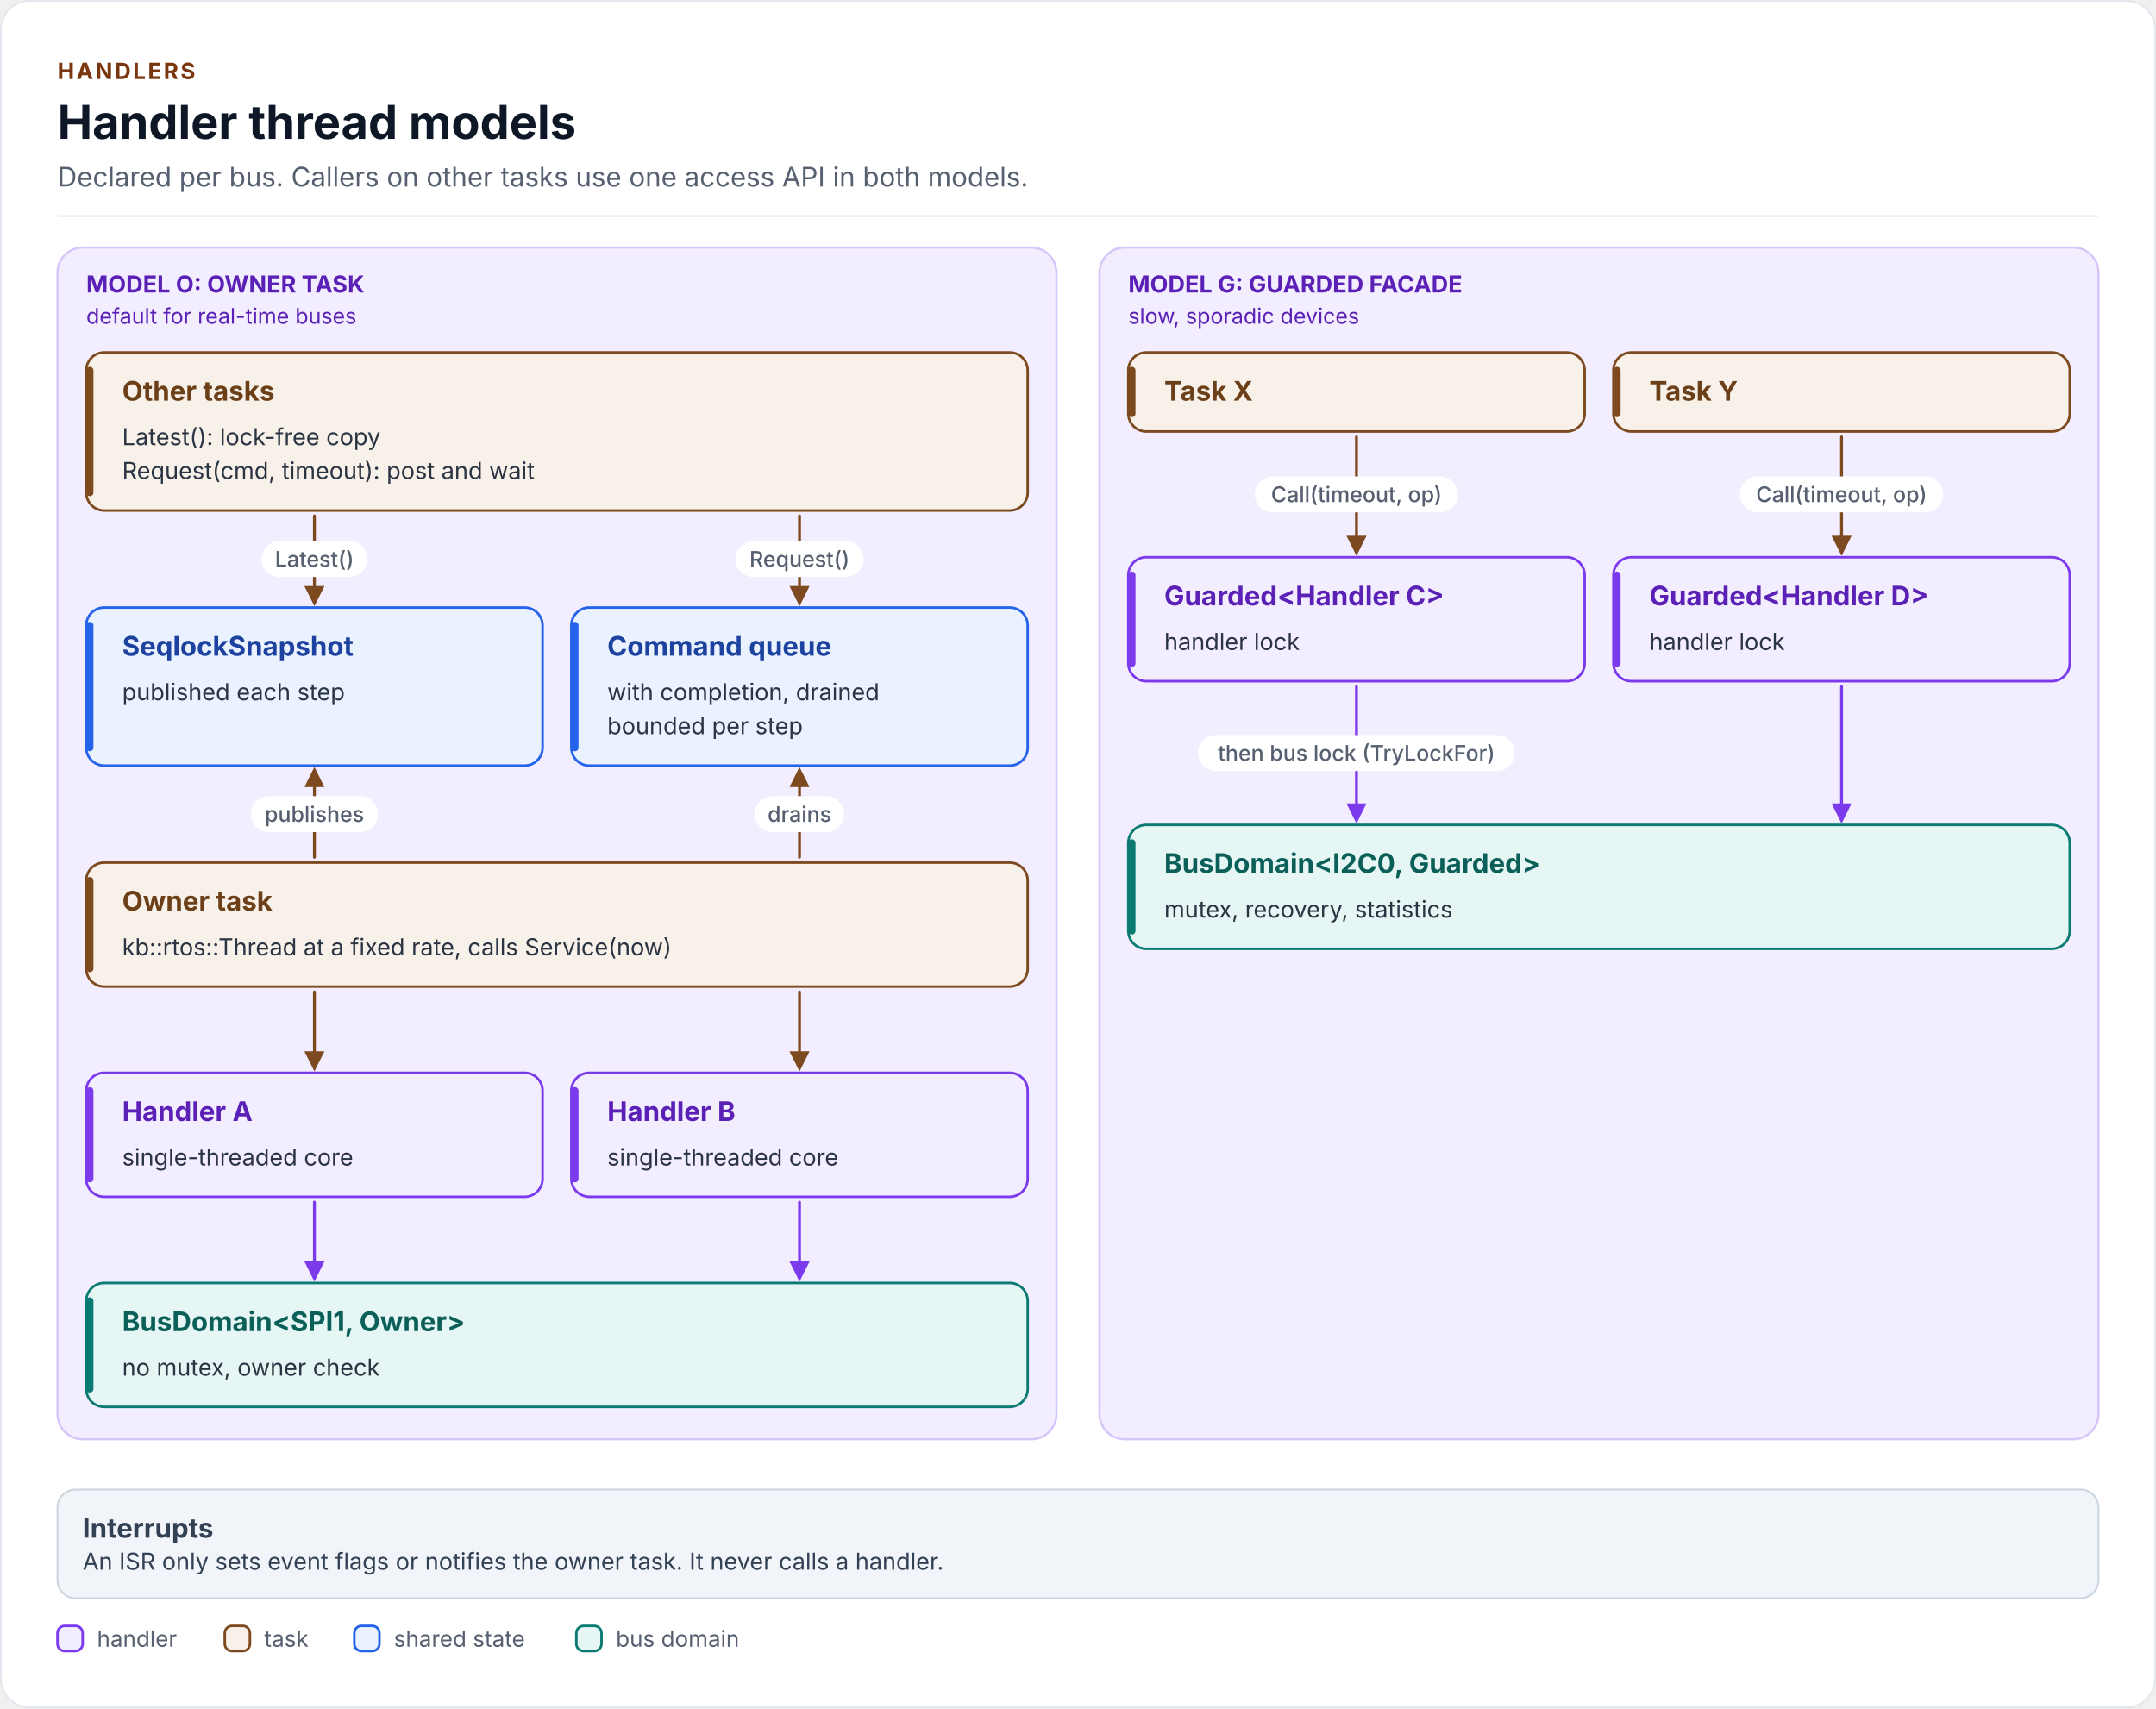
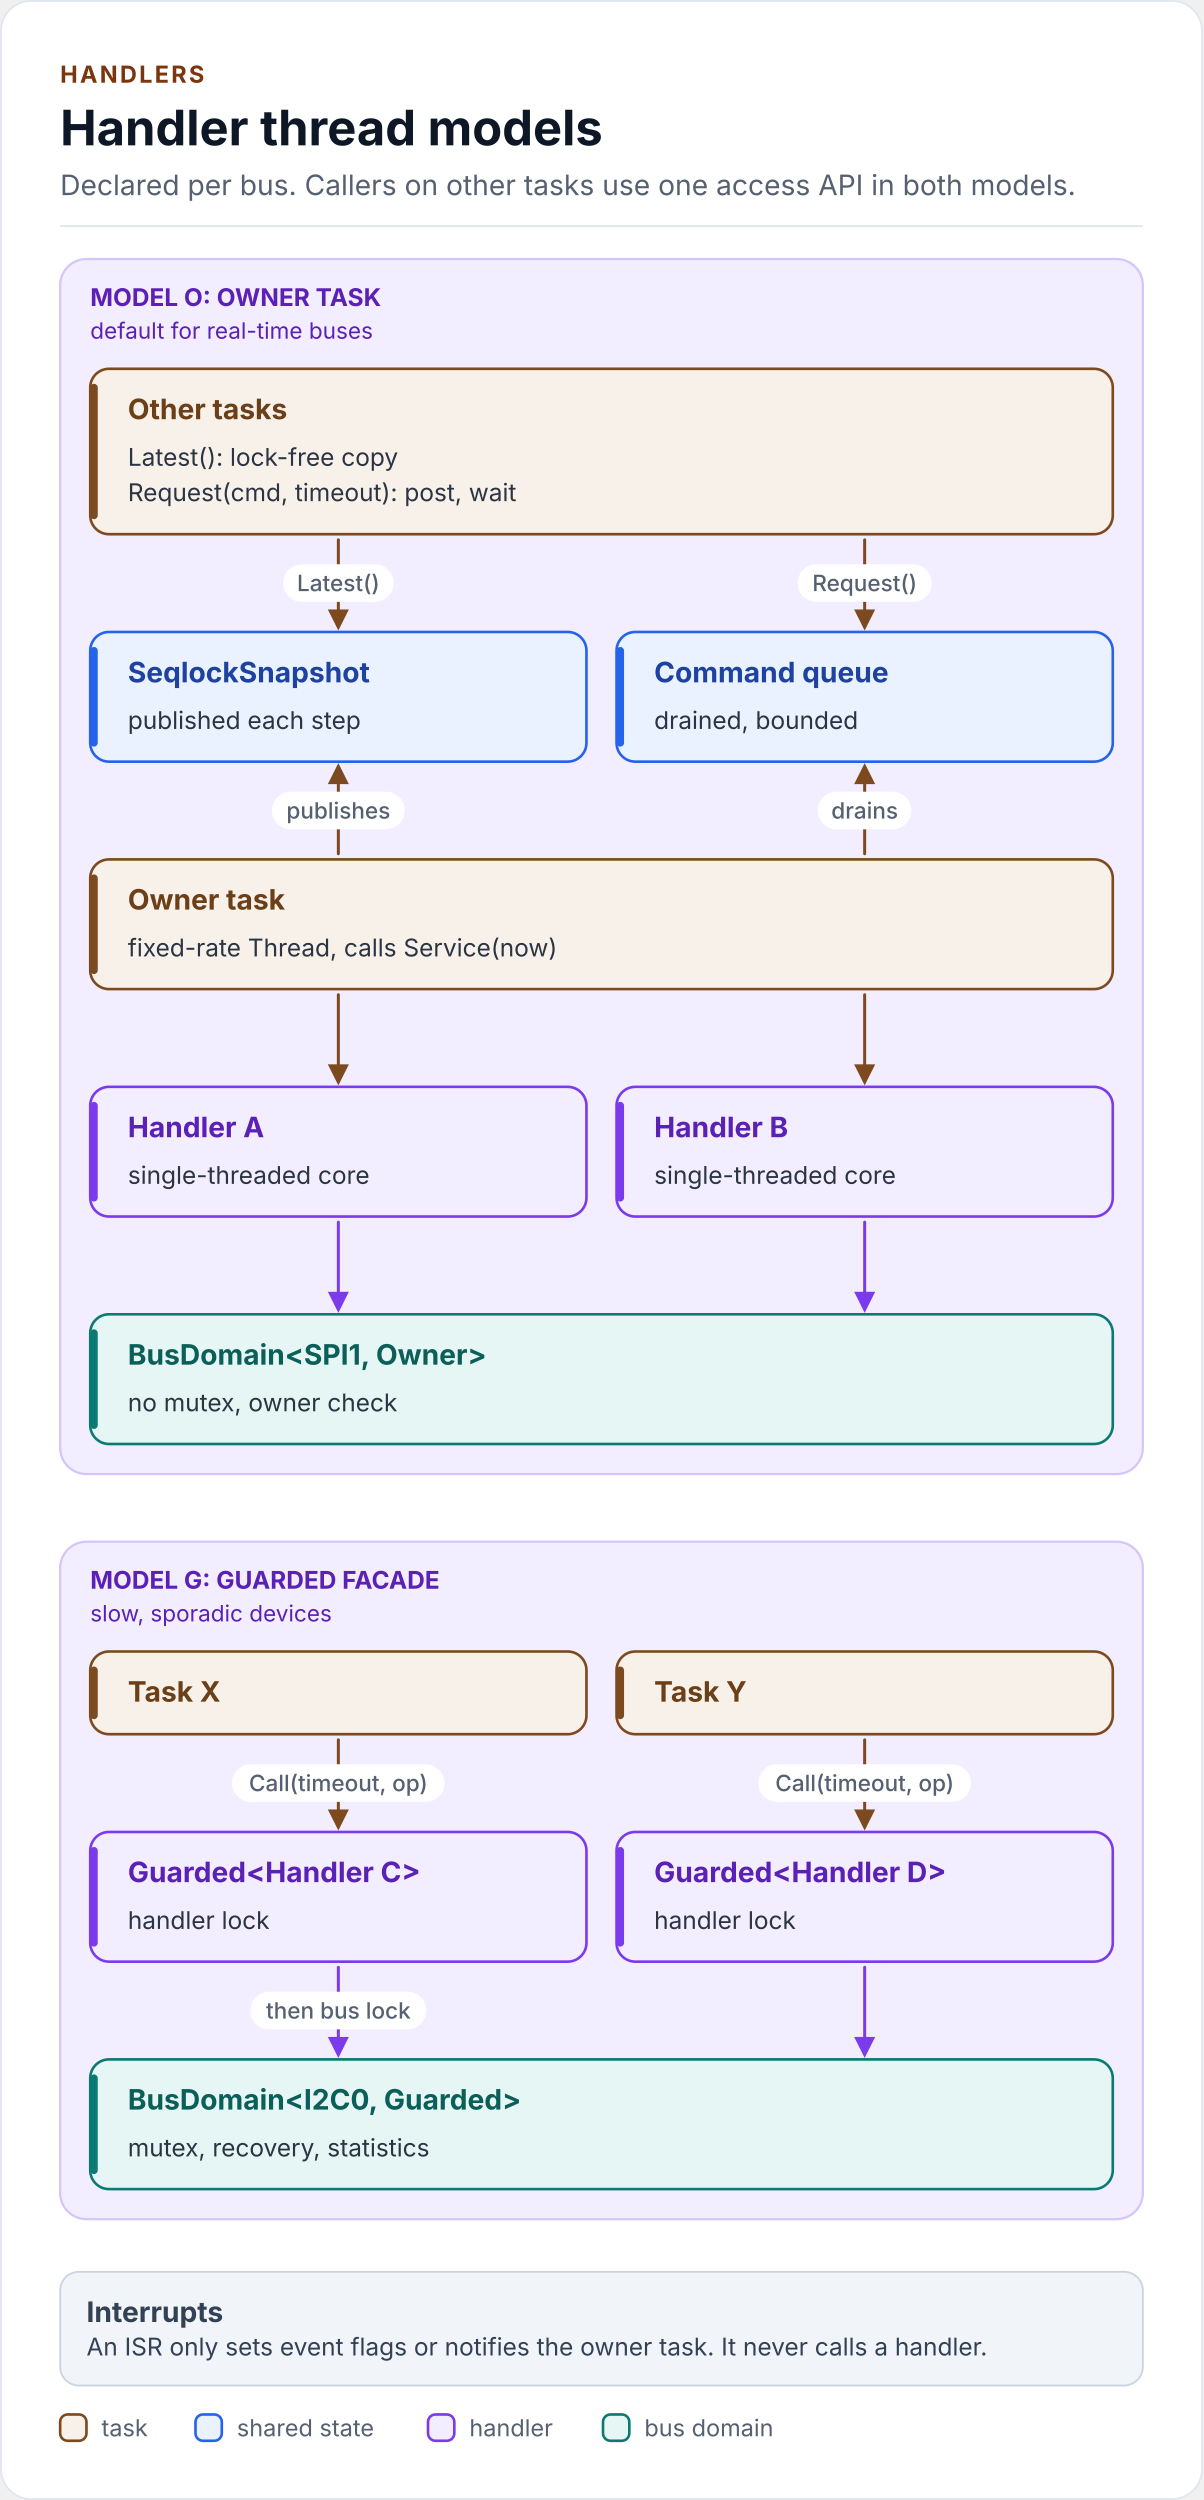
- <svg xmlns="http://www.w3.org/2000/svg" width="1200" height="951" viewBox="0 0 1200 951" role="img" aria-labelledby="handler-threading-title handler-threading-desc" font-family="Inter, 'Segoe UI', Roboto, 'Helvetica Neue', Arial, sans-serif">
+ <svg xmlns="http://www.w3.org/2000/svg" width="640" height="1330" viewBox="0 0 640 1330" role="img" aria-labelledby="handler-threading-title handler-threading-desc" font-family="Inter, 'Segoe UI', Roboto, 'Helvetica Neue', Arial, sans-serif">
  <defs>
-     <marker id="fk-arrow-brown-strong" viewBox="0 0 10 10" refX="8" refY="5" markerWidth="7" markerHeight="7" orient="auto-start-reverse">
+     <marker id="handler-threading-arrow-brown-strong" viewBox="0 0 10 10" refX="8" refY="5" markerWidth="7" markerHeight="7" orient="auto-start-reverse">
      <path d="M0 0L10 5L0 10z" fill="#7C4A1E" />
    </marker>
-     <marker id="fk-arrow-violet-strong" viewBox="0 0 10 10" refX="8" refY="5" markerWidth="7" markerHeight="7" orient="auto-start-reverse">
+     <marker id="handler-threading-arrow-violet-strong" viewBox="0 0 10 10" refX="8" refY="5" markerWidth="7" markerHeight="7" orient="auto-start-reverse">
      <path d="M0 0L10 5L0 10z" fill="#7C3AED" />
    </marker>
  </defs>
-   <rect x="0.5" y="0.5" width="1199" height="950" rx="16" fill="#FFFFFF" stroke="#E2E7EE" />
+   <rect x="0.5" y="0.5" width="639" height="1329" rx="16" fill="#FFFFFF" stroke="#E2E7EE" />
  <text x="32" y="44" font-size="12.5" font-weight="700" letter-spacing="1.2" fill="#7A360E">HANDLERS</text>
  <text x="32" y="77.3" font-size="26" font-weight="700" fill="#0E1726">Handler thread models</text>
  <text x="32" y="103.8" font-size="15" fill="#566070">Declared per bus. Callers on other tasks use one access API in both models.</text>
-   <rect x="32" y="119.8" width="1136" height="1" fill="#E2E7EE" />
-   <rect x="32" y="137.8" width="556" height="663.4" rx="14" fill="#F3EEFF" stroke="#D5C5FA" stroke-width="1.2" />
-   <rect x="612" y="137.8" width="556" height="663.4" rx="14" fill="#F3EEFF" stroke="#D5C5FA" stroke-width="1.2" />
-   <path d="M175 287.2 L175 335.2" fill="none" stroke="#7C4A1E" stroke-width="1.6" stroke-linecap="round" stroke-linejoin="round" marker-end="url(#fk-arrow-brown-strong)" />
-   <path d="M445 287.2 L445 335.2" fill="none" stroke="#7C4A1E" stroke-width="1.6" stroke-linecap="round" stroke-linejoin="round" marker-end="url(#fk-arrow-brown-strong)" />
-   <path d="M175 477.2 L175 429.2" fill="none" stroke="#7C4A1E" stroke-width="1.6" stroke-linecap="round" stroke-linejoin="round" marker-end="url(#fk-arrow-brown-strong)" />
-   <path d="M445 477.2 L445 429.2" fill="none" stroke="#7C4A1E" stroke-width="1.6" stroke-linecap="round" stroke-linejoin="round" marker-end="url(#fk-arrow-brown-strong)" />
-   <path d="M175 552.2 L175 594.2" fill="none" stroke="#7C4A1E" stroke-width="1.6" stroke-linecap="round" stroke-linejoin="round" marker-end="url(#fk-arrow-brown-strong)" />
-   <path d="M445 552.2 L445 594.2" fill="none" stroke="#7C4A1E" stroke-width="1.6" stroke-linecap="round" stroke-linejoin="round" marker-end="url(#fk-arrow-brown-strong)" />
-   <path d="M175 669.2 L175 711.2" fill="none" stroke="#7C3AED" stroke-width="1.6" stroke-linecap="round" stroke-linejoin="round" marker-end="url(#fk-arrow-violet-strong)" />
-   <path d="M445 669.2 L445 711.2" fill="none" stroke="#7C3AED" stroke-width="1.6" stroke-linecap="round" stroke-linejoin="round" marker-end="url(#fk-arrow-violet-strong)" />
-   <path d="M755 243.2 L755 307.2" fill="none" stroke="#7C4A1E" stroke-width="1.6" stroke-linecap="round" stroke-linejoin="round" marker-end="url(#fk-arrow-brown-strong)" />
-   <path d="M1025 243.2 L1025 307.2" fill="none" stroke="#7C4A1E" stroke-width="1.6" stroke-linecap="round" stroke-linejoin="round" marker-end="url(#fk-arrow-brown-strong)" />
-   <path d="M755 382.2 L755 456.2" fill="none" stroke="#7C3AED" stroke-width="1.6" stroke-linecap="round" stroke-linejoin="round" marker-end="url(#fk-arrow-violet-strong)" />
-   <path d="M1025 382.2 L1025 456.2" fill="none" stroke="#7C3AED" stroke-width="1.6" stroke-linecap="round" stroke-linejoin="round" marker-end="url(#fk-arrow-violet-strong)" />
-   <rect x="48" y="196.2" width="524" height="88" rx="10" fill="#F8F1EA" stroke="#7C4A1E" stroke-width="1.4" />
+   <rect x="32" y="119.8" width="576" height="1" fill="#E2E7EE" />
+   <rect x="32" y="137.8" width="576" height="646.4" rx="14" fill="#F3EEFF" stroke="#D5C5FA" stroke-width="1.2" />
+   <rect x="32" y="820.2" width="576" height="360.4" rx="14" fill="#F3EEFF" stroke="#D5C5FA" stroke-width="1.2" />
+   <path d="M180 287.2 L180 333.2" fill="none" stroke="#7C4A1E" stroke-width="1.6" stroke-linecap="round" stroke-linejoin="round" marker-end="url(#handler-threading-arrow-brown-strong)" />
+   <path d="M460 287.2 L460 333.2" fill="none" stroke="#7C4A1E" stroke-width="1.6" stroke-linecap="round" stroke-linejoin="round" marker-end="url(#handler-threading-arrow-brown-strong)" />
+   <path d="M180 454.2 L180 408.2" fill="none" stroke="#7C4A1E" stroke-width="1.6" stroke-linecap="round" stroke-linejoin="round" marker-end="url(#handler-threading-arrow-brown-strong)" />
+   <path d="M460 454.2 L460 408.2" fill="none" stroke="#7C4A1E" stroke-width="1.6" stroke-linecap="round" stroke-linejoin="round" marker-end="url(#handler-threading-arrow-brown-strong)" />
+   <path d="M180 529.2 L180 575.2" fill="none" stroke="#7C4A1E" stroke-width="1.6" stroke-linecap="round" stroke-linejoin="round" marker-end="url(#handler-threading-arrow-brown-strong)" />
+   <path d="M460 529.2 L460 575.2" fill="none" stroke="#7C4A1E" stroke-width="1.6" stroke-linecap="round" stroke-linejoin="round" marker-end="url(#handler-threading-arrow-brown-strong)" />
+   <path d="M180 650.2 L180 696.2" fill="none" stroke="#7C3AED" stroke-width="1.6" stroke-linecap="round" stroke-linejoin="round" marker-end="url(#handler-threading-arrow-violet-strong)" />
+   <path d="M460 650.2 L460 696.2" fill="none" stroke="#7C3AED" stroke-width="1.6" stroke-linecap="round" stroke-linejoin="round" marker-end="url(#handler-threading-arrow-violet-strong)" />
+   <path d="M180 925.6 L180 971.6" fill="none" stroke="#7C4A1E" stroke-width="1.6" stroke-linecap="round" stroke-linejoin="round" marker-end="url(#handler-threading-arrow-brown-strong)" />
+   <path d="M460 925.6 L460 971.6" fill="none" stroke="#7C4A1E" stroke-width="1.6" stroke-linecap="round" stroke-linejoin="round" marker-end="url(#handler-threading-arrow-brown-strong)" />
+   <path d="M180 1046.6 L180 1092.6" fill="none" stroke="#7C3AED" stroke-width="1.6" stroke-linecap="round" stroke-linejoin="round" marker-end="url(#handler-threading-arrow-violet-strong)" />
+   <path d="M460 1046.6 L460 1092.6" fill="none" stroke="#7C3AED" stroke-width="1.6" stroke-linecap="round" stroke-linejoin="round" marker-end="url(#handler-threading-arrow-violet-strong)" />
+   <rect x="48" y="196.2" width="544" height="88" rx="10" fill="#F8F1EA" stroke="#7C4A1E" stroke-width="1.4" />
  <rect x="48" y="204.2" width="4" height="72" rx="2" fill="#7C4A1E" />
-   <rect x="48" y="338.2" width="254" height="88" rx="10" fill="#EAF2FF" stroke="#2563EB" stroke-width="1.4" />
-   <rect x="48" y="346.2" width="4" height="72" rx="2" fill="#2563EB" />
-   <rect x="318" y="338.2" width="254" height="88" rx="10" fill="#EAF2FF" stroke="#2563EB" stroke-width="1.4" />
-   <rect x="318" y="346.2" width="4" height="72" rx="2" fill="#2563EB" />
-   <rect x="48" y="480.2" width="524" height="69" rx="10" fill="#F8F1EA" stroke="#7C4A1E" stroke-width="1.4" />
-   <rect x="48" y="488.2" width="4" height="53" rx="2" fill="#7C4A1E" />
-   <rect x="48" y="597.2" width="254" height="69" rx="10" fill="#F3EEFF" stroke="#7C3AED" stroke-width="1.4" />
-   <rect x="48" y="605.2" width="4" height="53" rx="2" fill="#7C3AED" />
-   <rect x="318" y="597.2" width="254" height="69" rx="10" fill="#F3EEFF" stroke="#7C3AED" stroke-width="1.4" />
-   <rect x="318" y="605.2" width="4" height="53" rx="2" fill="#7C3AED" />
-   <rect x="48" y="714.2" width="524" height="69" rx="10" fill="#E6F6F4" stroke="#0B7A72" stroke-width="1.4" />
-   <rect x="48" y="722.2" width="4" height="53" rx="2" fill="#0B7A72" />
-   <rect x="628" y="196.2" width="254" height="44" rx="10" fill="#F8F1EA" stroke="#7C4A1E" stroke-width="1.4" />
-   <rect x="628" y="204.2" width="4" height="28" rx="2" fill="#7C4A1E" />
-   <rect x="898" y="196.2" width="254" height="44" rx="10" fill="#F8F1EA" stroke="#7C4A1E" stroke-width="1.4" />
-   <rect x="898" y="204.2" width="4" height="28" rx="2" fill="#7C4A1E" />
-   <rect x="628" y="310.2" width="254" height="69" rx="10" fill="#F3EEFF" stroke="#7C3AED" stroke-width="1.4" />
-   <rect x="628" y="318.2" width="4" height="53" rx="2" fill="#7C3AED" />
-   <rect x="898" y="310.2" width="254" height="69" rx="10" fill="#F3EEFF" stroke="#7C3AED" stroke-width="1.4" />
-   <rect x="898" y="318.2" width="4" height="53" rx="2" fill="#7C3AED" />
-   <rect x="628" y="459.2" width="524" height="69" rx="10" fill="#E6F6F4" stroke="#0B7A72" stroke-width="1.4" />
-   <rect x="628" y="467.2" width="4" height="53" rx="2" fill="#0B7A72" />
-   <rect x="32" y="829.2" width="1136" height="60.5" rx="10" fill="#F1F4F8" stroke="#CBD5E1" stroke-width="1" />
+   <rect x="48" y="336.2" width="264" height="69" rx="10" fill="#EAF2FF" stroke="#2563EB" stroke-width="1.4" />
+   <rect x="48" y="344.2" width="4" height="53" rx="2" fill="#2563EB" />
+   <rect x="328" y="336.2" width="264" height="69" rx="10" fill="#EAF2FF" stroke="#2563EB" stroke-width="1.4" />
+   <rect x="328" y="344.2" width="4" height="53" rx="2" fill="#2563EB" />
+   <rect x="48" y="457.2" width="544" height="69" rx="10" fill="#F8F1EA" stroke="#7C4A1E" stroke-width="1.4" />
+   <rect x="48" y="465.2" width="4" height="53" rx="2" fill="#7C4A1E" />
+   <rect x="48" y="578.2" width="264" height="69" rx="10" fill="#F3EEFF" stroke="#7C3AED" stroke-width="1.4" />
+   <rect x="48" y="586.2" width="4" height="53" rx="2" fill="#7C3AED" />
+   <rect x="328" y="578.2" width="264" height="69" rx="10" fill="#F3EEFF" stroke="#7C3AED" stroke-width="1.4" />
+   <rect x="328" y="586.2" width="4" height="53" rx="2" fill="#7C3AED" />
+   <rect x="48" y="699.2" width="544" height="69" rx="10" fill="#E6F6F4" stroke="#0B7A72" stroke-width="1.4" />
+   <rect x="48" y="707.2" width="4" height="53" rx="2" fill="#0B7A72" />
+   <rect x="48" y="878.6" width="264" height="44" rx="10" fill="#F8F1EA" stroke="#7C4A1E" stroke-width="1.4" />
+   <rect x="48" y="886.6" width="4" height="28" rx="2" fill="#7C4A1E" />
+   <rect x="328" y="878.6" width="264" height="44" rx="10" fill="#F8F1EA" stroke="#7C4A1E" stroke-width="1.4" />
+   <rect x="328" y="886.6" width="4" height="28" rx="2" fill="#7C4A1E" />
+   <rect x="48" y="974.6" width="264" height="69" rx="10" fill="#F3EEFF" stroke="#7C3AED" stroke-width="1.4" />
+   <rect x="48" y="982.6" width="4" height="53" rx="2" fill="#7C3AED" />
+   <rect x="328" y="974.6" width="264" height="69" rx="10" fill="#F3EEFF" stroke="#7C3AED" stroke-width="1.4" />
+   <rect x="328" y="982.6" width="4" height="53" rx="2" fill="#7C3AED" />
+   <rect x="48" y="1095.6" width="544" height="69" rx="10" fill="#E6F6F4" stroke="#0B7A72" stroke-width="1.4" />
+   <rect x="48" y="1103.6" width="4" height="53" rx="2" fill="#0B7A72" />
+   <rect x="32" y="1208.6" width="576" height="60.5" rx="10" fill="#F1F4F8" stroke="#CBD5E1" stroke-width="1" />
  <text x="68" y="223" font-size="15" font-weight="700" fill="#6B3F17">Other tasks</text>
  <text x="68" y="247.8" font-size="13" fill="#2B3442">Latest(): lock-free copy</text>
-   <text x="68" y="266.6" font-size="13" fill="#2B3442">Request(cmd, timeout): post and wait</text>
-   <text x="68" y="365" font-size="15" font-weight="700" fill="#1E429F">SeqlockSnapshot</text>
-   <text x="68" y="389.8" font-size="13" fill="#2B3442">published each step</text>
-   <text x="338" y="365" font-size="15" font-weight="700" fill="#1E429F">Command queue</text>
-   <text x="338" y="389.8" font-size="13" fill="#2B3442">with completion, drained</text>
-   <text x="338" y="408.7" font-size="13" fill="#2B3442">bounded per step</text>
-   <rect x="145.6" y="301.2" width="58.8" height="20" rx="10" fill="#FFFFFF" />
-   <text x="175" y="315.5" font-size="12" font-weight="500" text-anchor="middle" fill="#566070">Latest()</text>
-   <rect x="409.4" y="301.2" width="71.3" height="20" rx="10" fill="#FFFFFF" />
-   <text x="445" y="315.5" font-size="12" font-weight="500" text-anchor="middle" fill="#566070">Request()</text>
-   <text x="68" y="506.9" font-size="15" font-weight="700" fill="#6B3F17">Owner task</text>
-   <text x="68" y="531.8" font-size="13" fill="#2B3442">kb::rtos::Thread at a fixed rate, calls Service(now)</text>
-   <rect x="139.7" y="443.2" width="70.6" height="20" rx="10" fill="#FFFFFF" />
-   <text x="175" y="457.5" font-size="12" font-weight="500" text-anchor="middle" fill="#566070">publishes</text>
-   <rect x="420.1" y="443.2" width="49.7" height="20" rx="10" fill="#FFFFFF" />
-   <text x="445" y="457.5" font-size="12" font-weight="500" text-anchor="middle" fill="#566070">drains</text>
-   <text x="68" y="624" font-size="15" font-weight="700" fill="#5B21B6">Handler A</text>
-   <text x="68" y="648.8" font-size="13" fill="#2B3442">single-threaded core</text>
-   <text x="338" y="624" font-size="15" font-weight="700" fill="#5B21B6">Handler B</text>
-   <text x="338" y="648.8" font-size="13" fill="#2B3442">single-threaded core</text>
-   <text x="68" y="741" font-size="15" font-weight="700" fill="#0B5F59">BusDomain&lt;SPI1, Owner&gt;</text>
-   <text x="68" y="765.8" font-size="13" fill="#2B3442">no mutex, owner check</text>
-   <text x="648" y="223" font-size="15" font-weight="700" fill="#6B3F17">Task X</text>
-   <text x="918" y="223" font-size="15" font-weight="700" fill="#6B3F17">Task Y</text>
-   <text x="648" y="337" font-size="15" font-weight="700" fill="#5B21B6">Guarded&lt;Handler C&gt;</text>
-   <text x="648" y="361.8" font-size="13" fill="#2B3442">handler lock</text>
-   <text x="918" y="337" font-size="15" font-weight="700" fill="#5B21B6">Guarded&lt;Handler D&gt;</text>
-   <text x="918" y="361.8" font-size="13" fill="#2B3442">handler lock</text>
-   <rect x="698.4" y="265.2" width="113.1" height="20" rx="10" fill="#FFFFFF" />
-   <text x="755" y="279.5" font-size="12" font-weight="500" text-anchor="middle" fill="#566070">Call(timeout, op)</text>
-   <rect x="968.4" y="265.2" width="113.1" height="20" rx="10" fill="#FFFFFF" />
-   <text x="1025" y="279.5" font-size="12" font-weight="500" text-anchor="middle" fill="#566070">Call(timeout, op)</text>
-   <text x="648" y="485.9" font-size="15" font-weight="700" fill="#0B5F59">BusDomain&lt;I2C0, Guarded&gt;</text>
-   <text x="648" y="510.8" font-size="13" fill="#2B3442">mutex, recovery, statistics</text>
-   <rect x="666.8" y="409.2" width="176.3" height="20" rx="10" fill="#FFFFFF" />
-   <text x="755" y="423.5" font-size="12" font-weight="500" text-anchor="middle" fill="#566070">then bus lock (TryLockFor)</text>
+   <text x="68" y="266.6" font-size="13" fill="#2B3442">Request(cmd, timeout): post, wait</text>
+   <text x="68" y="363" font-size="15" font-weight="700" fill="#1E429F">SeqlockSnapshot</text>
+   <text x="68" y="387.8" font-size="13" fill="#2B3442">published each step</text>
+   <text x="348" y="363" font-size="15" font-weight="700" fill="#1E429F">Command queue</text>
+   <text x="348" y="387.8" font-size="13" fill="#2B3442">drained, bounded</text>
+   <rect x="150.6" y="300.2" width="58.8" height="20" rx="10" fill="#FFFFFF" />
+   <text x="180" y="314.5" font-size="12" font-weight="500" text-anchor="middle" fill="#566070">Latest()</text>
+   <rect x="424.4" y="300.2" width="71.3" height="20" rx="10" fill="#FFFFFF" />
+   <text x="460" y="314.5" font-size="12" font-weight="500" text-anchor="middle" fill="#566070">Request()</text>
+   <text x="68" y="483.9" font-size="15" font-weight="700" fill="#6B3F17">Owner task</text>
+   <text x="68" y="508.8" font-size="13" fill="#2B3442">fixed-rate Thread, calls Service(now)</text>
+   <rect x="144.7" y="421.2" width="70.6" height="20" rx="10" fill="#FFFFFF" />
+   <text x="180" y="435.5" font-size="12" font-weight="500" text-anchor="middle" fill="#566070">publishes</text>
+   <rect x="435.1" y="421.2" width="49.7" height="20" rx="10" fill="#FFFFFF" />
+   <text x="460" y="435.5" font-size="12" font-weight="500" text-anchor="middle" fill="#566070">drains</text>
+   <text x="68" y="605" font-size="15" font-weight="700" fill="#5B21B6">Handler A</text>
+   <text x="68" y="629.8" font-size="13" fill="#2B3442">single-threaded core</text>
+   <text x="348" y="605" font-size="15" font-weight="700" fill="#5B21B6">Handler B</text>
+   <text x="348" y="629.8" font-size="13" fill="#2B3442">single-threaded core</text>
+   <text x="68" y="726" font-size="15" font-weight="700" fill="#0B5F59">BusDomain&lt;SPI1, Owner&gt;</text>
+   <text x="68" y="750.8" font-size="13" fill="#2B3442">no mutex, owner check</text>
  <text x="48" y="162.8" font-size="13" font-weight="700" fill="#5B21B6">MODEL O: OWNER TASK</text>
  <text x="48" y="180.2" font-size="12" fill="#5B21B6">default for real-time buses</text>
-   <text x="628" y="162.8" font-size="13" font-weight="700" fill="#5B21B6">MODEL G: GUARDED FACADE</text>
-   <text x="628" y="180.2" font-size="12" fill="#5B21B6">slow, sporadic devices</text>
-   <text x="46" y="856" font-size="15" font-weight="700" fill="#334155">Interrupts</text>
-   <text x="46" y="873.8" font-size="13" fill="#334155">An ISR only sets event flags or notifies the owner task. It never calls a handler.</text>
-   <rect x="32" y="905.1" width="14" height="14" rx="4" fill="#F3EEFF" stroke="#7C3AED" stroke-width="1.4" />
-   <text x="54" y="916.7" font-size="12.5" fill="#566070">handler</text>
-   <rect x="125.1" y="905.1" width="14" height="14" rx="4" fill="#F8F1EA" stroke="#7C4A1E" stroke-width="1.4" />
-   <text x="147.1" y="916.7" font-size="12.5" fill="#566070">task</text>
-   <rect x="197.2" y="905.1" width="14" height="14" rx="4" fill="#EAF2FF" stroke="#2563EB" stroke-width="1.4" />
-   <text x="219.2" y="916.7" font-size="12.5" fill="#566070">shared state</text>
-   <rect x="320.8" y="905.1" width="14" height="14" rx="4" fill="#E6F6F4" stroke="#0B7A72" stroke-width="1.4" />
-   <text x="342.8" y="916.7" font-size="12.5" fill="#566070">bus domain</text>
+   <text x="68" y="905.3" font-size="15" font-weight="700" fill="#6B3F17">Task X</text>
+   <text x="348" y="905.3" font-size="15" font-weight="700" fill="#6B3F17">Task Y</text>
+   <text x="68" y="1001.3" font-size="15" font-weight="700" fill="#5B21B6">Guarded&lt;Handler C&gt;</text>
+   <text x="68" y="1026.2" font-size="13" fill="#2B3442">handler lock</text>
+   <text x="348" y="1001.3" font-size="15" font-weight="700" fill="#5B21B6">Guarded&lt;Handler D&gt;</text>
+   <text x="348" y="1026.2" font-size="13" fill="#2B3442">handler lock</text>
+   <rect x="123.4" y="938.6" width="113.1" height="20" rx="10" fill="#FFFFFF" />
+   <text x="180" y="952.9" font-size="12" font-weight="500" text-anchor="middle" fill="#566070">Call(timeout, op)</text>
+   <rect x="403.4" y="938.6" width="113.1" height="20" rx="10" fill="#FFFFFF" />
+   <text x="460" y="952.9" font-size="12" font-weight="500" text-anchor="middle" fill="#566070">Call(timeout, op)</text>
+   <text x="68" y="1122.3" font-size="15" font-weight="700" fill="#0B5F59">BusDomain&lt;I2C0, Guarded&gt;</text>
+   <text x="68" y="1147.2" font-size="13" fill="#2B3442">mutex, recovery, statistics</text>
+   <rect x="133.2" y="1059.6" width="93.6" height="20" rx="10" fill="#FFFFFF" />
+   <text x="180" y="1073.9" font-size="12" font-weight="500" text-anchor="middle" fill="#566070">then bus lock</text>
+   <text x="48" y="845.2" font-size="13" font-weight="700" fill="#5B21B6">MODEL G: GUARDED FACADE</text>
+   <text x="48" y="862.6" font-size="12" fill="#5B21B6">slow, sporadic devices</text>
+   <text x="46" y="1235.3" font-size="15" font-weight="700" fill="#334155">Interrupts</text>
+   <text x="46" y="1253.1" font-size="13" fill="#334155">An ISR only sets event flags or notifies the owner task. It never calls a handler.</text>
+   <rect x="32" y="1284.5" width="14" height="14" rx="4" fill="#F8F1EA" stroke="#7C4A1E" stroke-width="1.4" />
+   <text x="54" y="1296.1" font-size="12.5" fill="#566070">task</text>
+   <rect x="104" y="1284.5" width="14" height="14" rx="4" fill="#EAF2FF" stroke="#2563EB" stroke-width="1.4" />
+   <text x="126" y="1296.1" font-size="12.5" fill="#566070">shared state</text>
+   <rect x="227.7" y="1284.5" width="14" height="14" rx="4" fill="#F3EEFF" stroke="#7C3AED" stroke-width="1.4" />
+   <text x="249.7" y="1296.1" font-size="12.5" fill="#566070">handler</text>
+   <rect x="320.8" y="1284.5" width="14" height="14" rx="4" fill="#E6F6F4" stroke="#0B7A72" stroke-width="1.4" />
+   <text x="342.8" y="1296.1" font-size="12.5" fill="#566070">bus domain</text>
</svg>
